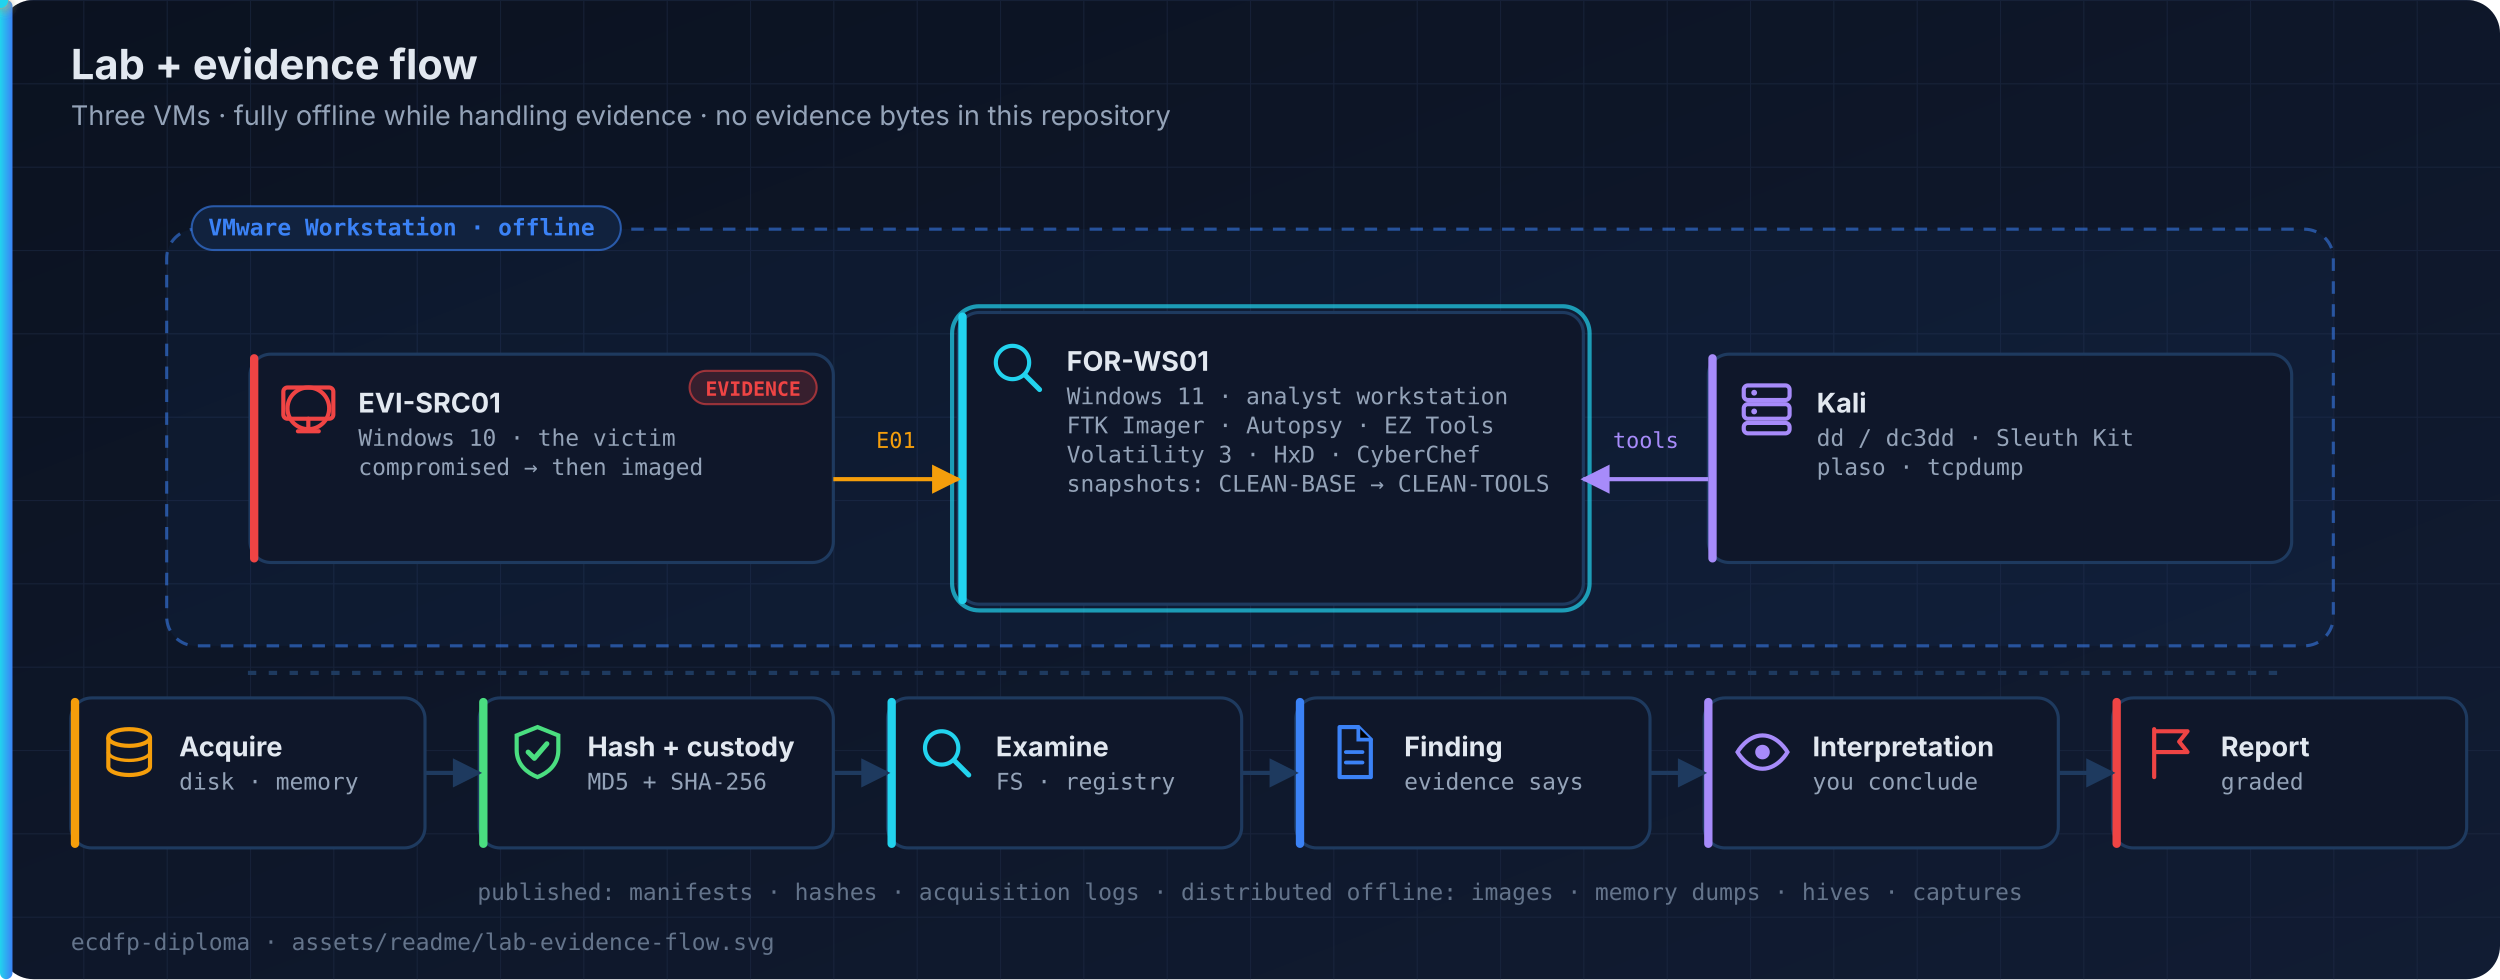
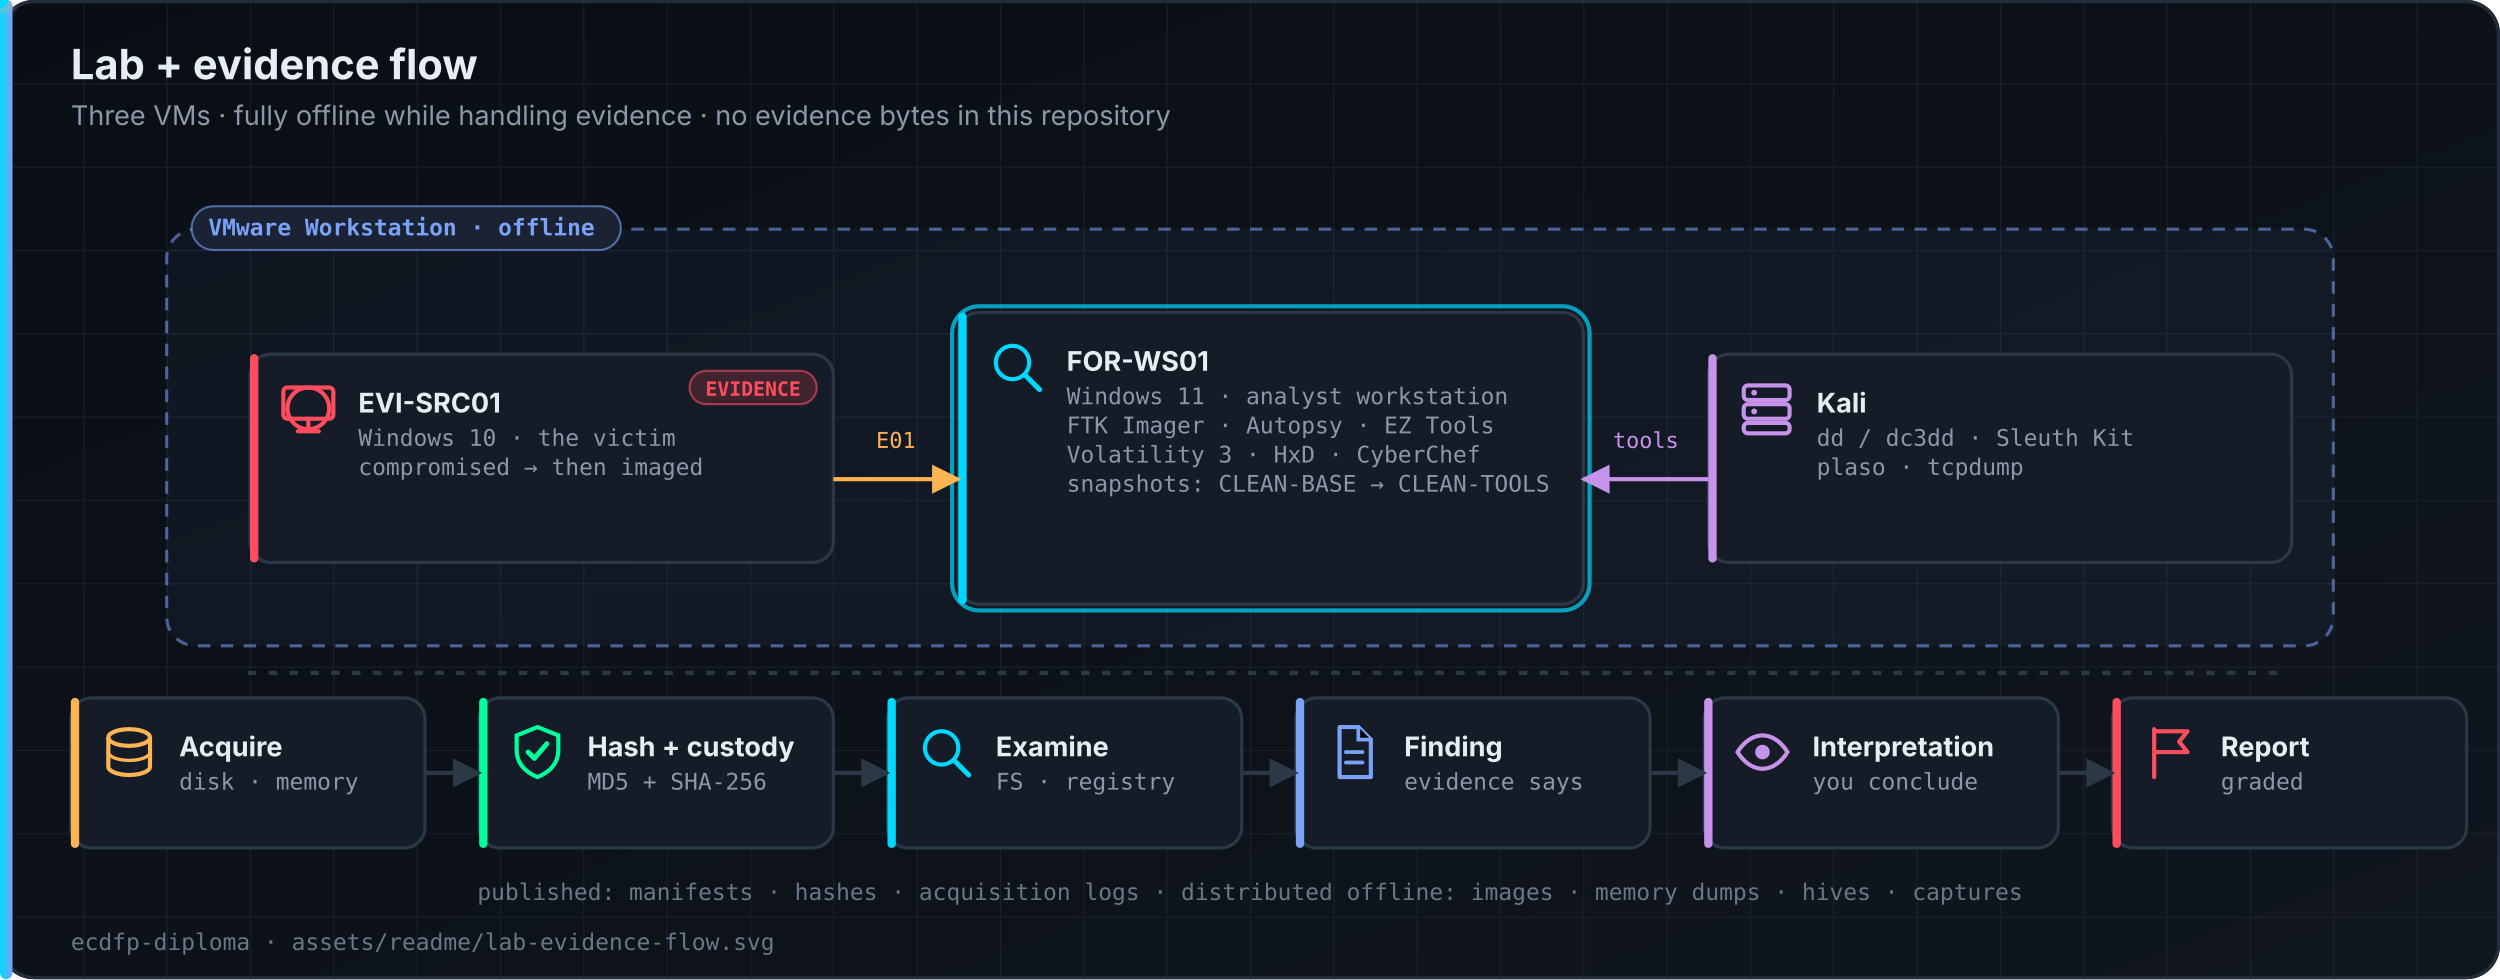
<svg xmlns="http://www.w3.org/2000/svg" width="1200" height="470" viewBox="0 0 1200 470" role="img" aria-label="eCDFP lab topology and evidence flow">
  <defs>
    <linearGradient id="bg" x1="0" y1="0" x2="1" y2="1">
-       <stop offset="0" stop-color="#0B1220" />
-       <stop offset="1" stop-color="#111C33" />
+       <stop offset="0" stop-color="#0a0e14" />
+       <stop offset="1" stop-color="#10161f" />
    </linearGradient>
    <linearGradient id="accent" x1="0" y1="0" x2="1" y2="0">
-       <stop offset="0" stop-color="#22D3EE" />
-       <stop offset="1" stop-color="#3B82F6" />
+       <stop offset="0" stop-color="#00d9ff" />
+       <stop offset="1" stop-color="#7aa2f7" />
    </linearGradient>
    <pattern id="grid" width="40" height="40" patternUnits="userSpaceOnUse">
-       <path d="M40 0H0V40" fill="none" stroke="#1E2A45" stroke-width="1" />
+       <path d="M40 0H0V40" fill="none" stroke="#232c3a" stroke-width="1" />
    </pattern>
    <filter id="glow" x="-100%" y="-100%" width="300%" height="300%">
      <feGaussianBlur stdDeviation="2.5" result="b" />
      <feMerge>
        <feMergeNode in="b" />
        <feMergeNode in="SourceGraphic" />
      </feMerge>
    </filter>
-     <marker id="arrow-F59E0B" viewBox="0 0 10 10" refX="9" refY="5" markerWidth="7" markerHeight="7" orient="auto-start-reverse">
-       <path d="M0 0L10 5L0 10z" fill="#F59E0B" />
+     <marker id="arrow-ffb454" viewBox="0 0 10 10" refX="9" refY="5" markerWidth="7" markerHeight="7" orient="auto-start-reverse">
+       <path d="M0 0L10 5L0 10z" fill="#ffb454" />
    </marker>
-     <marker id="arrow-A78BFA" viewBox="0 0 10 10" refX="9" refY="5" markerWidth="7" markerHeight="7" orient="auto-start-reverse">
-       <path d="M0 0L10 5L0 10z" fill="#A78BFA" />
+     <marker id="arrow-c792ea" viewBox="0 0 10 10" refX="9" refY="5" markerWidth="7" markerHeight="7" orient="auto-start-reverse">
+       <path d="M0 0L10 5L0 10z" fill="#c792ea" />
    </marker>
-     <marker id="arrow-1E3A5F" viewBox="0 0 10 10" refX="9" refY="5" markerWidth="7" markerHeight="7" orient="auto-start-reverse">
-       <path d="M0 0L10 5L0 10z" fill="#1E3A5F" />
+     <marker id="arrow-2b3947" viewBox="0 0 10 10" refX="9" refY="5" markerWidth="7" markerHeight="7" orient="auto-start-reverse">
+       <path d="M0 0L10 5L0 10z" fill="#2b3947" />
    </marker>
  </defs>
  <rect width="1200" height="470" rx="16" fill="url(#bg)" />
+   <rect x="0.75" y="0.75" width="1198.5" height="468.5" rx="16" fill="none" stroke="#232c3a" stroke-width="1.5" />
  <rect width="1200" height="470" rx="16" fill="url(#grid)" opacity="0.55" />
  <rect x="0" y="0" width="6" height="470" rx="3" fill="url(#accent)" />
-   <text x="34" y="38" font-family="Inter, Segoe UI, Arial, sans-serif" font-size="20" font-weight="700" fill="#E2E8F0">Lab + evidence flow</text>
-   <text x="34" y="60" font-family="Inter, Segoe UI, Arial, sans-serif" font-size="13" fill="#94A3B8">Three VMs · fully offline while handling evidence · no evidence bytes in this repository</text>
-   <rect x="80" y="110" width="1040" height="200" rx="14" fill="#3B82F6" fill-opacity="0.05" stroke="#3B82F6" stroke-opacity="0.55" stroke-width="1.5" stroke-dasharray="6 5" />
-   <rect x="92" y="99" width="206" height="21" rx="10.5" fill="#0B1220" />
-   <rect x="92" y="99" width="206" height="21" rx="10.5" fill="#3B82F6" fill-opacity="0.14" stroke="#3B82F6" stroke-opacity="0.6" />
-   <text x="100" y="113" font-family="ui-monospace, SFMono-Regular, Menlo, Consolas, monospace" font-size="11" font-weight="600" fill="#3B82F6">VMware Workstation · offline</text>
+   <text x="34" y="38" font-family="Inter, Segoe UI, Arial, sans-serif" font-size="20" font-weight="700" fill="#e6edf3">Lab + evidence flow</text>
+   <text x="34" y="60" font-family="Inter, Segoe UI, Arial, sans-serif" font-size="13" fill="#8b98a9">Three VMs · fully offline while handling evidence · no evidence bytes in this repository</text>
+   <rect x="80" y="110" width="1040" height="200" rx="14" fill="#7aa2f7" fill-opacity="0.05" stroke="#7aa2f7" stroke-opacity="0.55" stroke-width="1.5" stroke-dasharray="6 5" />
+   <rect x="92" y="99" width="206" height="21" rx="10.5" fill="#0a0e14" />
+   <rect x="92" y="99" width="206" height="21" rx="10.5" fill="#7aa2f7" fill-opacity="0.14" stroke="#7aa2f7" stroke-opacity="0.6" />
+   <text x="100" y="113" font-family="ui-monospace, SFMono-Regular, Menlo, Consolas, monospace" font-size="11" font-weight="600" fill="#7aa2f7">VMware Workstation · offline</text>
  <g transform="translate(120,170)">
-     <rect width="280" height="100" rx="10" fill="#0F172A" stroke="#1E3A5F" stroke-width="1.5" />
-     <rect width="4" height="100" rx="2" fill="#EF4444" />
+     <rect width="280" height="100" rx="10" fill="#151c27" stroke="#2b3947" stroke-width="1.5" />
+     <rect width="4" height="100" rx="2" fill="#ff4d5e" />
    <g transform="translate(14,12)">
-       <rect x="2" y="4" width="24" height="15" rx="2" fill="none" stroke="#EF4444" stroke-width="2" />
-       <path d="M9 25h10M14 19v6" stroke="#EF4444" stroke-width="2" stroke-linecap="round" />
+       <rect x="2" y="4" width="24" height="15" rx="2" fill="none" stroke="#ff4d5e" stroke-width="2" />
+       <path d="M9 25h10M14 19v6" stroke="#ff4d5e" stroke-width="2" stroke-linecap="round" />
    </g>
-     <text x="52" y="28" font-family="Inter, Segoe UI, Arial, sans-serif" font-size="13" font-weight="700" fill="#E2E8F0">EVI-SRC01</text>
-     <text x="52" y="44" font-family="ui-monospace, SFMono-Regular, Menlo, Consolas, monospace" font-size="11" fill="#94A3B8">Windows 10 · the victim</text>
-     <text x="52" y="58" font-family="ui-monospace, SFMono-Regular, Menlo, Consolas, monospace" font-size="11" fill="#94A3B8">compromised → then imaged</text>
-     <rect x="211" y="8" width="61" height="16" rx="8" fill="#EF4444" fill-opacity="0.18" stroke="#EF4444" stroke-opacity="0.6" />
-     <text x="241.5" y="20" font-family="ui-monospace, SFMono-Regular, Menlo, Consolas, monospace" font-size="9.5" font-weight="700" fill="#EF4444" text-anchor="middle">EVIDENCE</text>
+     <text x="52" y="28" font-family="Inter, Segoe UI, Arial, sans-serif" font-size="13" font-weight="700" fill="#e6edf3">EVI-SRC01</text>
+     <text x="52" y="44" font-family="ui-monospace, SFMono-Regular, Menlo, Consolas, monospace" font-size="11" fill="#8b98a9">Windows 10 · the victim</text>
+     <text x="52" y="58" font-family="ui-monospace, SFMono-Regular, Menlo, Consolas, monospace" font-size="11" fill="#8b98a9">compromised → then imaged</text>
+     <rect x="211" y="8" width="61" height="16" rx="8" fill="#ff4d5e" fill-opacity="0.18" stroke="#ff4d5e" stroke-opacity="0.6" />
+     <text x="241.5" y="20" font-family="ui-monospace, SFMono-Regular, Menlo, Consolas, monospace" font-size="9.5" font-weight="700" fill="#ff4d5e" text-anchor="middle">EVIDENCE</text>
  </g>
-   <circle cx="148" cy="196" r="10" fill="none" stroke="#EF4444" stroke-width="2">
+   <circle cx="148" cy="196" r="10" fill="none" stroke="#ff4d5e" stroke-width="2">
    <animate attributeName="r" from="10" to="34" dur="2.4s" begin="0s" repeatCount="indefinite" />
    <animate attributeName="opacity" from="0.9" to="0" dur="2.4s" begin="0s" repeatCount="indefinite" />
  </circle>
  <g transform="translate(460,150)">
-     <rect x="-3" y="-3" width="306" height="146" rx="13" fill="none" stroke="#22D3EE" stroke-width="2" opacity="0.7">
+     <rect x="-3" y="-3" width="306" height="146" rx="13" fill="none" stroke="#00d9ff" stroke-width="2" opacity="0.7">
      <animate attributeName="opacity" values="0.8;0.15;0.8" dur="1.8s" repeatCount="indefinite" />
    </rect>
-     <rect width="300" height="140" rx="10" fill="#0F172A" stroke="#1E3A5F" stroke-width="1.5" />
-     <rect width="4" height="140" rx="2" fill="#22D3EE" />
+     <rect width="300" height="140" rx="10" fill="#151c27" stroke="#2b3947" stroke-width="1.5" />
+     <rect width="4" height="140" rx="2" fill="#00d9ff" />
    <g transform="translate(14,12)">
-       <circle cx="12" cy="12" r="8" fill="none" stroke="#22D3EE" stroke-width="2" />
-       <path d="M18 18l7 7" stroke="#22D3EE" stroke-width="2.4" stroke-linecap="round" />
+       <circle cx="12" cy="12" r="8" fill="none" stroke="#00d9ff" stroke-width="2" />
+       <path d="M18 18l7 7" stroke="#00d9ff" stroke-width="2.4" stroke-linecap="round" />
    </g>
-     <text x="52" y="28" font-family="Inter, Segoe UI, Arial, sans-serif" font-size="13" font-weight="700" fill="#E2E8F0">FOR-WS01</text>
-     <text x="52" y="44" font-family="ui-monospace, SFMono-Regular, Menlo, Consolas, monospace" font-size="11" fill="#94A3B8">Windows 11 · analyst workstation</text>
-     <text x="52" y="58" font-family="ui-monospace, SFMono-Regular, Menlo, Consolas, monospace" font-size="11" fill="#94A3B8">FTK Imager · Autopsy · EZ Tools</text>
-     <text x="52" y="72" font-family="ui-monospace, SFMono-Regular, Menlo, Consolas, monospace" font-size="11" fill="#94A3B8">Volatility 3 · HxD · CyberChef</text>
-     <text x="52" y="86" font-family="ui-monospace, SFMono-Regular, Menlo, Consolas, monospace" font-size="11" fill="#94A3B8">snapshots: CLEAN-BASE → CLEAN-TOOLS</text>
+     <text x="52" y="28" font-family="Inter, Segoe UI, Arial, sans-serif" font-size="13" font-weight="700" fill="#e6edf3">FOR-WS01</text>
+     <text x="52" y="44" font-family="ui-monospace, SFMono-Regular, Menlo, Consolas, monospace" font-size="11" fill="#8b98a9">Windows 11 · analyst workstation</text>
+     <text x="52" y="58" font-family="ui-monospace, SFMono-Regular, Menlo, Consolas, monospace" font-size="11" fill="#8b98a9">FTK Imager · Autopsy · EZ Tools</text>
+     <text x="52" y="72" font-family="ui-monospace, SFMono-Regular, Menlo, Consolas, monospace" font-size="11" fill="#8b98a9">Volatility 3 · HxD · CyberChef</text>
+     <text x="52" y="86" font-family="ui-monospace, SFMono-Regular, Menlo, Consolas, monospace" font-size="11" fill="#8b98a9">snapshots: CLEAN-BASE → CLEAN-TOOLS</text>
  </g>
  <g transform="translate(820,170)">
-     <rect width="280" height="100" rx="10" fill="#0F172A" stroke="#1E3A5F" stroke-width="1.5" />
-     <rect width="4" height="100" rx="2" fill="#A78BFA" />
+     <rect width="280" height="100" rx="10" fill="#151c27" stroke="#2b3947" stroke-width="1.5" />
+     <rect width="4" height="100" rx="2" fill="#c792ea" />
    <g transform="translate(14,12)">
-       <rect x="3" y="3" width="22" height="7" rx="2" fill="none" stroke="#A78BFA" stroke-width="2" />
-       <rect x="3" y="12" width="22" height="7" rx="2" fill="none" stroke="#A78BFA" stroke-width="2" />
-       <rect x="3" y="21" width="22" height="5" rx="2" fill="none" stroke="#A78BFA" stroke-width="2" />
-       <circle cx="8" cy="6.5" r="1.4" fill="#A78BFA" />
-       <circle cx="8" cy="15.5" r="1.4" fill="#A78BFA" />
+       <rect x="3" y="3" width="22" height="7" rx="2" fill="none" stroke="#c792ea" stroke-width="2" />
+       <rect x="3" y="12" width="22" height="7" rx="2" fill="none" stroke="#c792ea" stroke-width="2" />
+       <rect x="3" y="21" width="22" height="5" rx="2" fill="none" stroke="#c792ea" stroke-width="2" />
+       <circle cx="8" cy="6.5" r="1.4" fill="#c792ea" />
+       <circle cx="8" cy="15.5" r="1.4" fill="#c792ea" />
    </g>
-     <text x="52" y="28" font-family="Inter, Segoe UI, Arial, sans-serif" font-size="13" font-weight="700" fill="#E2E8F0">Kali</text>
-     <text x="52" y="44" font-family="ui-monospace, SFMono-Regular, Menlo, Consolas, monospace" font-size="11" fill="#94A3B8">dd / dc3dd · Sleuth Kit</text>
-     <text x="52" y="58" font-family="ui-monospace, SFMono-Regular, Menlo, Consolas, monospace" font-size="11" fill="#94A3B8">plaso · tcpdump</text>
+     <text x="52" y="28" font-family="Inter, Segoe UI, Arial, sans-serif" font-size="13" font-weight="700" fill="#e6edf3">Kali</text>
+     <text x="52" y="44" font-family="ui-monospace, SFMono-Regular, Menlo, Consolas, monospace" font-size="11" fill="#8b98a9">dd / dc3dd · Sleuth Kit</text>
+     <text x="52" y="58" font-family="ui-monospace, SFMono-Regular, Menlo, Consolas, monospace" font-size="11" fill="#8b98a9">plaso · tcpdump</text>
  </g>
-   <path d="M400,230 L460,230" fill="none" stroke="#F59E0B" stroke-width="2" opacity="1" marker-end="url(#arrow-F59E0B)" />
-   <circle r="4" fill="#F59E0B" filter="url(#glow)">
+   <path d="M400,230 L460,230" fill="none" stroke="#ffb454" stroke-width="2" opacity="1" marker-end="url(#arrow-ffb454)" />
+   <circle r="4" fill="#ffb454" filter="url(#glow)">
    <animateMotion dur="1.8s" begin="0s" repeatCount="indefinite" path="M400,230 L460,230" />
  </circle>
-   <text x="430" y="215" font-family="ui-monospace, SFMono-Regular, Menlo, Consolas, monospace" font-size="10.5" fill="#F59E0B" text-anchor="middle">E01</text>
-   <path d="M820,230 L760,230" fill="none" stroke="#A78BFA" stroke-width="2" opacity="1" marker-end="url(#arrow-A78BFA)" />
-   <circle r="4" fill="#A78BFA" filter="url(#glow)">
+   <text x="430" y="215" font-family="ui-monospace, SFMono-Regular, Menlo, Consolas, monospace" font-size="10.5" fill="#ffb454" text-anchor="middle">E01</text>
+   <path d="M820,230 L760,230" fill="none" stroke="#c792ea" stroke-width="2" opacity="1" marker-end="url(#arrow-c792ea)" />
+   <circle r="4" fill="#c792ea" filter="url(#glow)">
    <animateMotion dur="1.8s" begin="0.9s" repeatCount="indefinite" path="M820,230 L760,230" />
  </circle>
-   <text x="790" y="215" font-family="ui-monospace, SFMono-Regular, Menlo, Consolas, monospace" font-size="10.5" fill="#A78BFA" text-anchor="middle">tools</text>
+   <text x="790" y="215" font-family="ui-monospace, SFMono-Regular, Menlo, Consolas, monospace" font-size="10.5" fill="#c792ea" text-anchor="middle">tools</text>
  <g transform="translate(34,335)">
-     <rect width="170" height="72" rx="10" fill="#0F172A" stroke="#1E3A5F" stroke-width="1.5" />
-     <rect width="4" height="72" rx="2" fill="#F59E0B" />
+     <rect width="170" height="72" rx="10" fill="#151c27" stroke="#2b3947" stroke-width="1.5" />
+     <rect width="4" height="72" rx="2" fill="#ffb454" />
    <g transform="translate(14,12)">
-       <ellipse cx="14" cy="7" rx="10" ry="4" fill="none" stroke="#F59E0B" stroke-width="2" />
-       <path d="M4 7v14c0 2.2 4.5 4 10 4s10-1.8 10-4V7" fill="none" stroke="#F59E0B" stroke-width="2" />
-       <path d="M4 14c0 2.2 4.5 4 10 4s10-1.8 10-4" fill="none" stroke="#F59E0B" stroke-width="1.6" />
+       <ellipse cx="14" cy="7" rx="10" ry="4" fill="none" stroke="#ffb454" stroke-width="2" />
+       <path d="M4 7v14c0 2.2 4.5 4 10 4s10-1.8 10-4V7" fill="none" stroke="#ffb454" stroke-width="2" />
+       <path d="M4 14c0 2.2 4.5 4 10 4s10-1.8 10-4" fill="none" stroke="#ffb454" stroke-width="1.6" />
    </g>
-     <text x="52" y="28" font-family="Inter, Segoe UI, Arial, sans-serif" font-size="13" font-weight="700" fill="#E2E8F0">Acquire</text>
-     <text x="52" y="44" font-family="ui-monospace, SFMono-Regular, Menlo, Consolas, monospace" font-size="11" fill="#94A3B8">disk · memory</text>
+     <text x="52" y="28" font-family="Inter, Segoe UI, Arial, sans-serif" font-size="13" font-weight="700" fill="#e6edf3">Acquire</text>
+     <text x="52" y="44" font-family="ui-monospace, SFMono-Regular, Menlo, Consolas, monospace" font-size="11" fill="#8b98a9">disk · memory</text>
  </g>
  <g transform="translate(230,335)">
-     <rect width="170" height="72" rx="10" fill="#0F172A" stroke="#1E3A5F" stroke-width="1.5" />
-     <rect width="4" height="72" rx="2" fill="#4ADE80" />
+     <rect width="170" height="72" rx="10" fill="#151c27" stroke="#2b3947" stroke-width="1.5" />
+     <rect width="4" height="72" rx="2" fill="#00ff9d" />
    <g transform="translate(14,12)">
-       <path d="M14 2l10 4v7c0 7-5 11-10 13C9 24 4 20 4 13V6z" fill="none" stroke="#4ADE80" stroke-width="2" />
-       <path d="M9.5 14l3 3 6-7" fill="none" stroke="#4ADE80" stroke-width="2.4" stroke-linecap="round" stroke-linejoin="round" />
+       <path d="M14 2l10 4v7c0 7-5 11-10 13C9 24 4 20 4 13V6z" fill="none" stroke="#00ff9d" stroke-width="2" />
+       <path d="M9.5 14l3 3 6-7" fill="none" stroke="#00ff9d" stroke-width="2.4" stroke-linecap="round" stroke-linejoin="round" />
    </g>
-     <text x="52" y="28" font-family="Inter, Segoe UI, Arial, sans-serif" font-size="13" font-weight="700" fill="#E2E8F0">Hash + custody</text>
-     <text x="52" y="44" font-family="ui-monospace, SFMono-Regular, Menlo, Consolas, monospace" font-size="11" fill="#94A3B8">MD5 + SHA-256</text>
+     <text x="52" y="28" font-family="Inter, Segoe UI, Arial, sans-serif" font-size="13" font-weight="700" fill="#e6edf3">Hash + custody</text>
+     <text x="52" y="44" font-family="ui-monospace, SFMono-Regular, Menlo, Consolas, monospace" font-size="11" fill="#8b98a9">MD5 + SHA-256</text>
  </g>
  <g transform="translate(426,335)">
-     <rect width="170" height="72" rx="10" fill="#0F172A" stroke="#1E3A5F" stroke-width="1.5" />
-     <rect width="4" height="72" rx="2" fill="#22D3EE" />
+     <rect width="170" height="72" rx="10" fill="#151c27" stroke="#2b3947" stroke-width="1.5" />
+     <rect width="4" height="72" rx="2" fill="#00d9ff" />
    <g transform="translate(14,12)">
-       <circle cx="12" cy="12" r="8" fill="none" stroke="#22D3EE" stroke-width="2" />
-       <path d="M18 18l7 7" stroke="#22D3EE" stroke-width="2.4" stroke-linecap="round" />
+       <circle cx="12" cy="12" r="8" fill="none" stroke="#00d9ff" stroke-width="2" />
+       <path d="M18 18l7 7" stroke="#00d9ff" stroke-width="2.4" stroke-linecap="round" />
    </g>
-     <text x="52" y="28" font-family="Inter, Segoe UI, Arial, sans-serif" font-size="13" font-weight="700" fill="#E2E8F0">Examine</text>
-     <text x="52" y="44" font-family="ui-monospace, SFMono-Regular, Menlo, Consolas, monospace" font-size="11" fill="#94A3B8">FS · registry</text>
+     <text x="52" y="28" font-family="Inter, Segoe UI, Arial, sans-serif" font-size="13" font-weight="700" fill="#e6edf3">Examine</text>
+     <text x="52" y="44" font-family="ui-monospace, SFMono-Regular, Menlo, Consolas, monospace" font-size="11" fill="#8b98a9">FS · registry</text>
  </g>
  <g transform="translate(622,335)">
-     <rect width="170" height="72" rx="10" fill="#0F172A" stroke="#1E3A5F" stroke-width="1.5" />
-     <rect width="4" height="72" rx="2" fill="#3B82F6" />
+     <rect width="170" height="72" rx="10" fill="#151c27" stroke="#2b3947" stroke-width="1.5" />
+     <rect width="4" height="72" rx="2" fill="#7aa2f7" />
    <g transform="translate(14,12)">
-       <path d="M7 2h9l6 6v18H7z" fill="none" stroke="#3B82F6" stroke-width="2" stroke-linejoin="round" />
-       <path d="M16 2v6h6M10 14h8M10 19h8" stroke="#3B82F6" stroke-width="1.8" stroke-linecap="round" />
+       <path d="M7 2h9l6 6v18H7z" fill="none" stroke="#7aa2f7" stroke-width="2" stroke-linejoin="round" />
+       <path d="M16 2v6h6M10 14h8M10 19h8" stroke="#7aa2f7" stroke-width="1.8" stroke-linecap="round" />
    </g>
-     <text x="52" y="28" font-family="Inter, Segoe UI, Arial, sans-serif" font-size="13" font-weight="700" fill="#E2E8F0">Finding</text>
-     <text x="52" y="44" font-family="ui-monospace, SFMono-Regular, Menlo, Consolas, monospace" font-size="11" fill="#94A3B8">evidence says</text>
+     <text x="52" y="28" font-family="Inter, Segoe UI, Arial, sans-serif" font-size="13" font-weight="700" fill="#e6edf3">Finding</text>
+     <text x="52" y="44" font-family="ui-monospace, SFMono-Regular, Menlo, Consolas, monospace" font-size="11" fill="#8b98a9">evidence says</text>
  </g>
  <g transform="translate(818,335)">
-     <rect width="170" height="72" rx="10" fill="#0F172A" stroke="#1E3A5F" stroke-width="1.5" />
-     <rect width="4" height="72" rx="2" fill="#A78BFA" />
+     <rect width="170" height="72" rx="10" fill="#151c27" stroke="#2b3947" stroke-width="1.5" />
+     <rect width="4" height="72" rx="2" fill="#c792ea" />
    <g transform="translate(14,12)">
-       <path d="M2 14s4.5-8 12-8 12 8 12 8-4.5 8-12 8S2 14 2 14z" fill="none" stroke="#A78BFA" stroke-width="2" />
-       <circle cx="14" cy="14" r="3.5" fill="#A78BFA" />
+       <path d="M2 14s4.5-8 12-8 12 8 12 8-4.5 8-12 8S2 14 2 14z" fill="none" stroke="#c792ea" stroke-width="2" />
+       <circle cx="14" cy="14" r="3.5" fill="#c792ea" />
    </g>
-     <text x="52" y="28" font-family="Inter, Segoe UI, Arial, sans-serif" font-size="13" font-weight="700" fill="#E2E8F0">Interpretation</text>
-     <text x="52" y="44" font-family="ui-monospace, SFMono-Regular, Menlo, Consolas, monospace" font-size="11" fill="#94A3B8">you conclude</text>
+     <text x="52" y="28" font-family="Inter, Segoe UI, Arial, sans-serif" font-size="13" font-weight="700" fill="#e6edf3">Interpretation</text>
+     <text x="52" y="44" font-family="ui-monospace, SFMono-Regular, Menlo, Consolas, monospace" font-size="11" fill="#8b98a9">you conclude</text>
  </g>
  <g transform="translate(1014,335)">
-     <rect width="170" height="72" rx="10" fill="#0F172A" stroke="#1E3A5F" stroke-width="1.5" />
-     <rect width="4" height="72" rx="2" fill="#EF4444" />
+     <rect width="170" height="72" rx="10" fill="#151c27" stroke="#2b3947" stroke-width="1.5" />
+     <rect width="4" height="72" rx="2" fill="#ff4d5e" />
    <g transform="translate(14,12)">
-       <path d="M6 26V3M6 4h16l-4 5 4 5H6" fill="none" stroke="#EF4444" stroke-width="2" stroke-linejoin="round" stroke-linecap="round" />
+       <path d="M6 26V3M6 4h16l-4 5 4 5H6" fill="none" stroke="#ff4d5e" stroke-width="2" stroke-linejoin="round" stroke-linecap="round" />
    </g>
-     <text x="52" y="28" font-family="Inter, Segoe UI, Arial, sans-serif" font-size="13" font-weight="700" fill="#E2E8F0">Report</text>
-     <text x="52" y="44" font-family="ui-monospace, SFMono-Regular, Menlo, Consolas, monospace" font-size="11" fill="#94A3B8">graded</text>
+     <text x="52" y="28" font-family="Inter, Segoe UI, Arial, sans-serif" font-size="13" font-weight="700" fill="#e6edf3">Report</text>
+     <text x="52" y="44" font-family="ui-monospace, SFMono-Regular, Menlo, Consolas, monospace" font-size="11" fill="#8b98a9">graded</text>
  </g>
-   <path d="M204,371.0 L230,371.0" fill="none" stroke="#1E3A5F" stroke-width="2" opacity="1" marker-end="url(#arrow-1E3A5F)" />
-   <path d="M400,371.0 L426,371.0" fill="none" stroke="#1E3A5F" stroke-width="2" opacity="1" marker-end="url(#arrow-1E3A5F)" />
-   <path d="M596,371.0 L622,371.0" fill="none" stroke="#1E3A5F" stroke-width="2" opacity="1" marker-end="url(#arrow-1E3A5F)" />
-   <path d="M792,371.0 L818,371.0" fill="none" stroke="#1E3A5F" stroke-width="2" opacity="1" marker-end="url(#arrow-1E3A5F)" />
-   <path d="M988,371.0 L1014,371.0" fill="none" stroke="#1E3A5F" stroke-width="2" opacity="1" marker-end="url(#arrow-1E3A5F)" />
-   <path d="M119.0,323 L315.0,323 L511.0,323 L707.0,323 L903.0,323 L1099.0,323" stroke="#1E3A5F" stroke-width="2" fill="none" stroke-dasharray="4 6" />
-   <circle r="4" fill="#F59E0B" filter="url(#glow)">
+   <path d="M204,371.0 L230,371.0" fill="none" stroke="#2b3947" stroke-width="2" opacity="1" marker-end="url(#arrow-2b3947)" />
+   <path d="M400,371.0 L426,371.0" fill="none" stroke="#2b3947" stroke-width="2" opacity="1" marker-end="url(#arrow-2b3947)" />
+   <path d="M596,371.0 L622,371.0" fill="none" stroke="#2b3947" stroke-width="2" opacity="1" marker-end="url(#arrow-2b3947)" />
+   <path d="M792,371.0 L818,371.0" fill="none" stroke="#2b3947" stroke-width="2" opacity="1" marker-end="url(#arrow-2b3947)" />
+   <path d="M988,371.0 L1014,371.0" fill="none" stroke="#2b3947" stroke-width="2" opacity="1" marker-end="url(#arrow-2b3947)" />
+   <path d="M119.0,323 L315.0,323 L511.0,323 L707.0,323 L903.0,323 L1099.0,323" stroke="#2b3947" stroke-width="2" fill="none" stroke-dasharray="4 6" />
+   <circle r="4" fill="#ffb454" filter="url(#glow)">
    <animateMotion dur="4.2s" begin="0.0s" repeatCount="indefinite" path="M119.0,323 L315.0,323 L511.0,323 L707.0,323 L903.0,323 L1099.0,323" />
  </circle>
-   <circle r="4" fill="#22D3EE" filter="url(#glow)">
+   <circle r="4" fill="#00d9ff" filter="url(#glow)">
    <animateMotion dur="4.2s" begin="2.1s" repeatCount="indefinite" path="M119.0,323 L315.0,323 L511.0,323 L707.0,323 L903.0,323 L1099.0,323" />
  </circle>
-   <text x="600" y="432" font-family="ui-monospace, SFMono-Regular, Menlo, Consolas, monospace" font-size="11" fill="#64748B" text-anchor="middle">published: manifests · hashes · acquisition logs   ·   distributed offline: images · memory dumps · hives · captures</text>
-   <text x="34" y="456" font-family="ui-monospace, SFMono-Regular, Menlo, Consolas, monospace" font-size="11" fill="#64748B">ecdfp-diploma · assets/readme/lab-evidence-flow.svg</text>
+   <text x="600" y="432" font-family="ui-monospace, SFMono-Regular, Menlo, Consolas, monospace" font-size="11" fill="#6b7787" text-anchor="middle">published: manifests · hashes · acquisition logs   ·   distributed offline: images · memory dumps · hives · captures</text>
+   <text x="34" y="456" font-family="ui-monospace, SFMono-Regular, Menlo, Consolas, monospace" font-size="11" fill="#6b7787">ecdfp-diploma · assets/readme/lab-evidence-flow.svg</text>
</svg>
